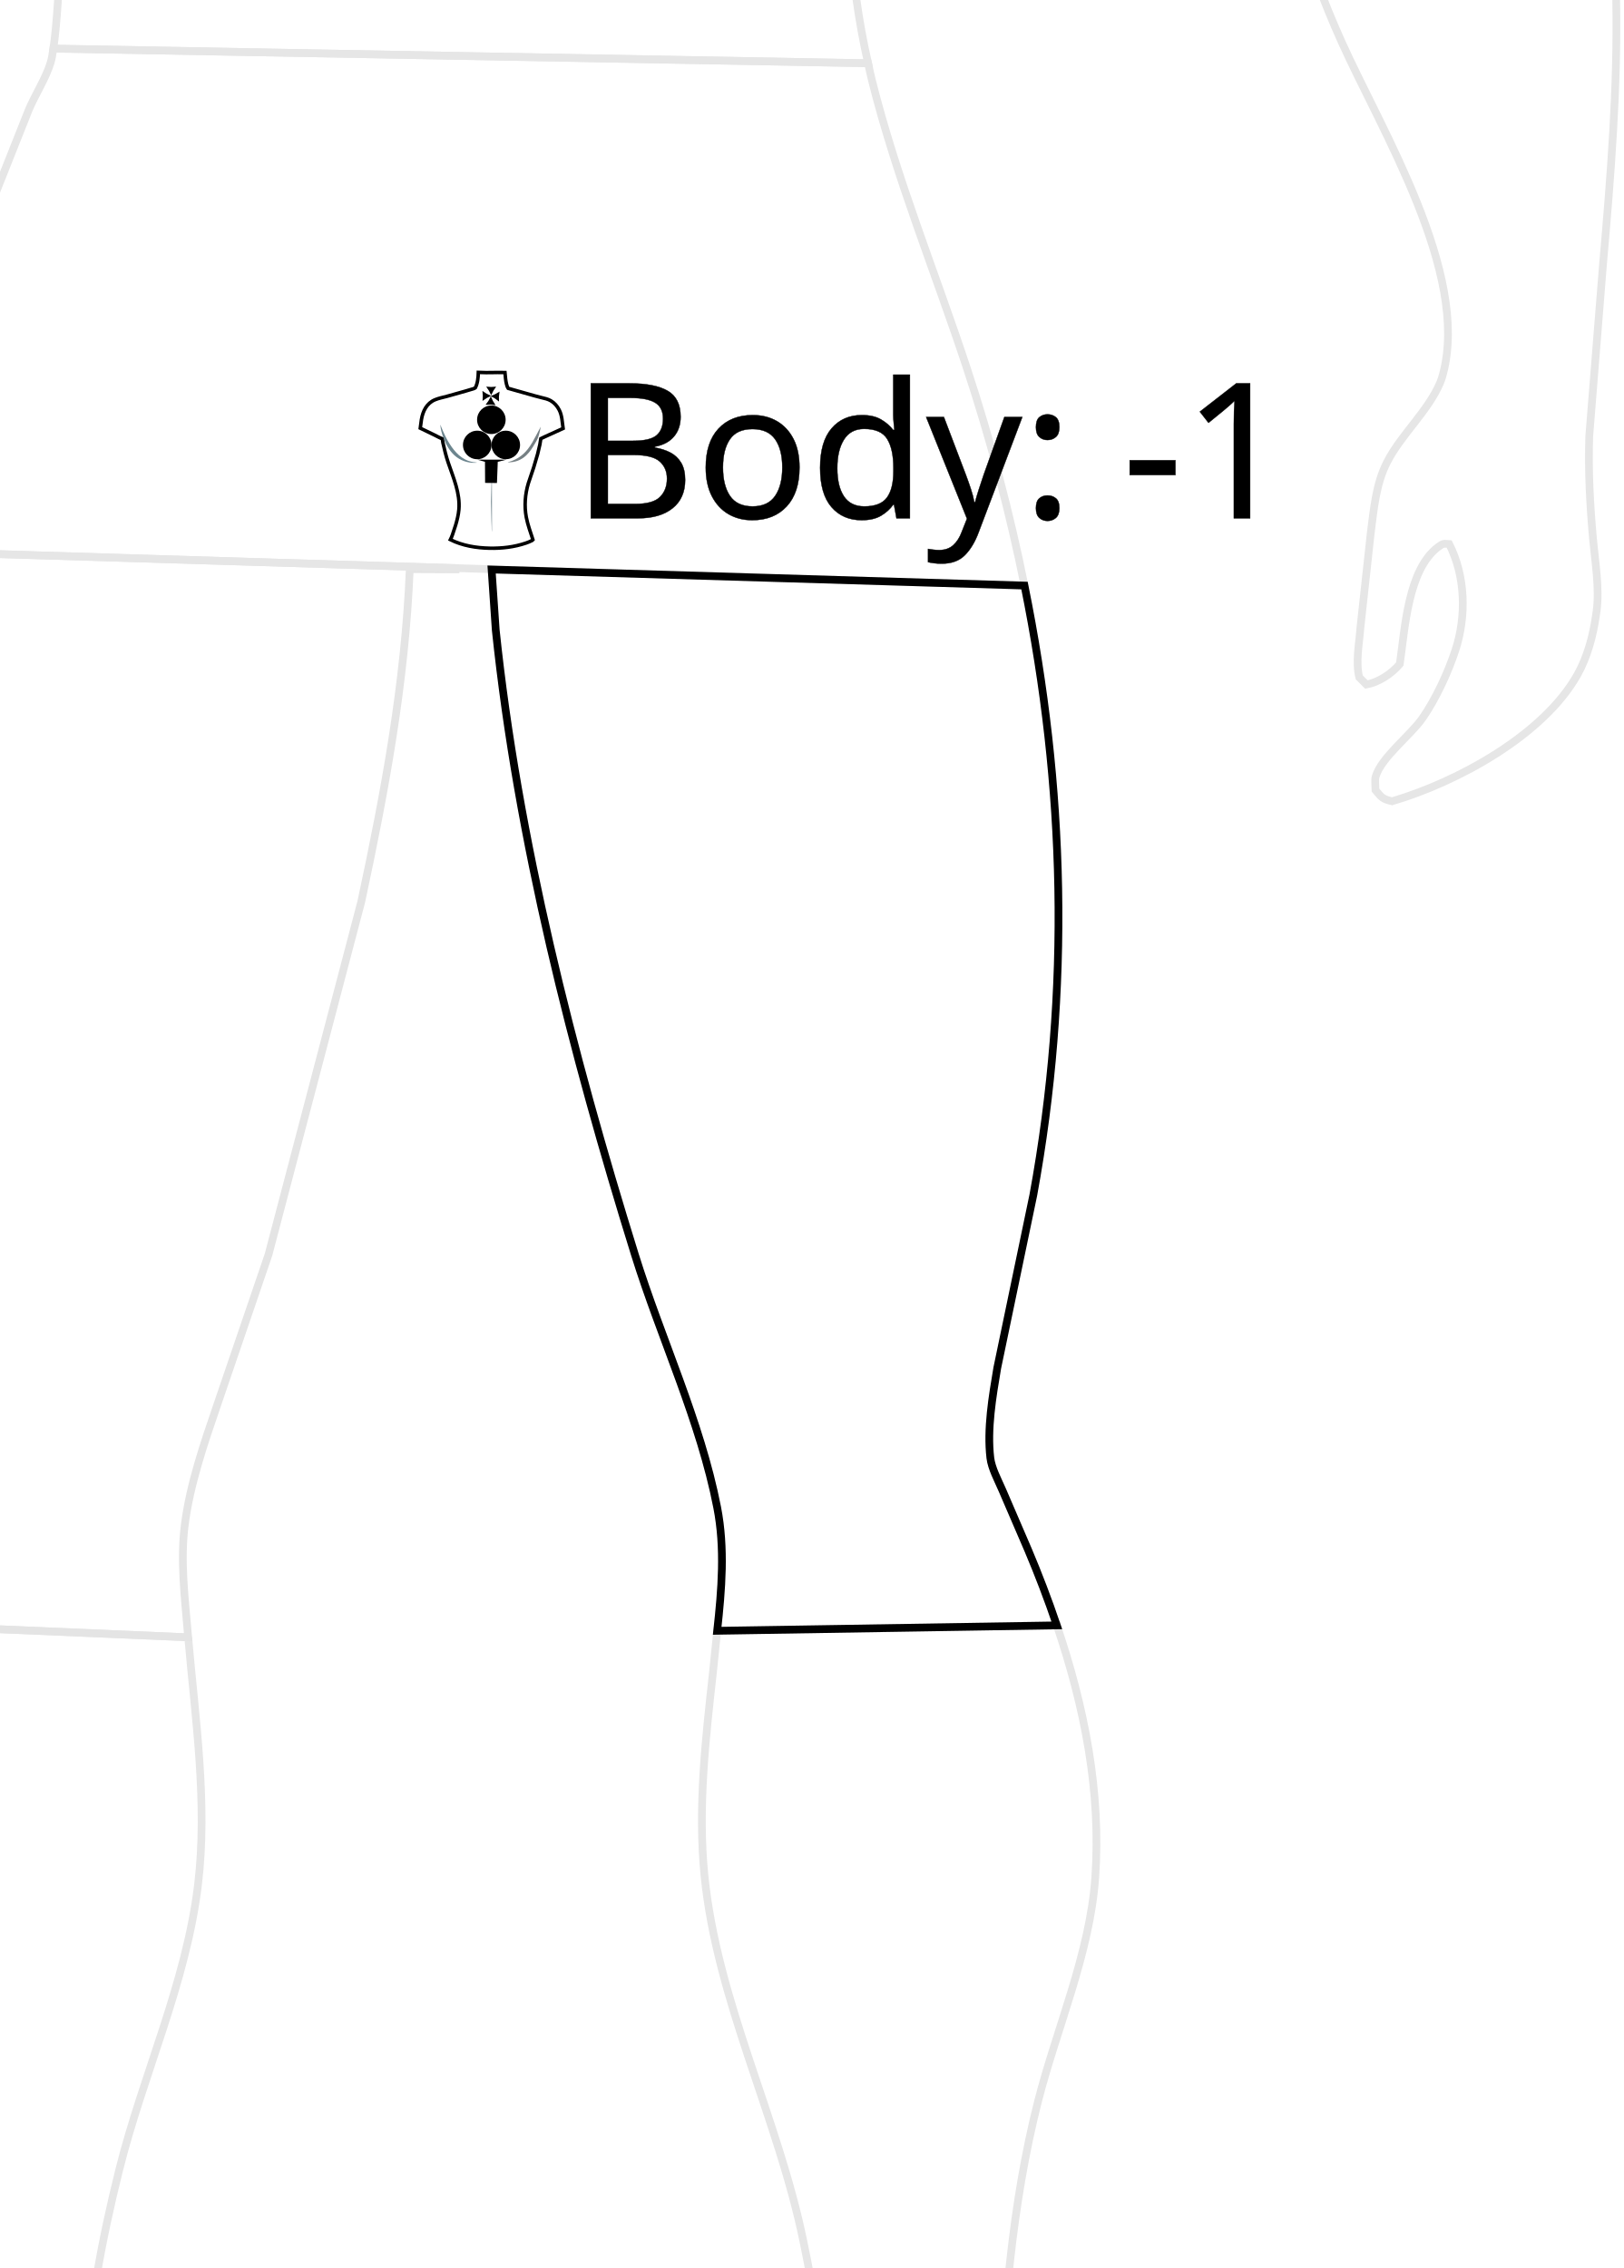
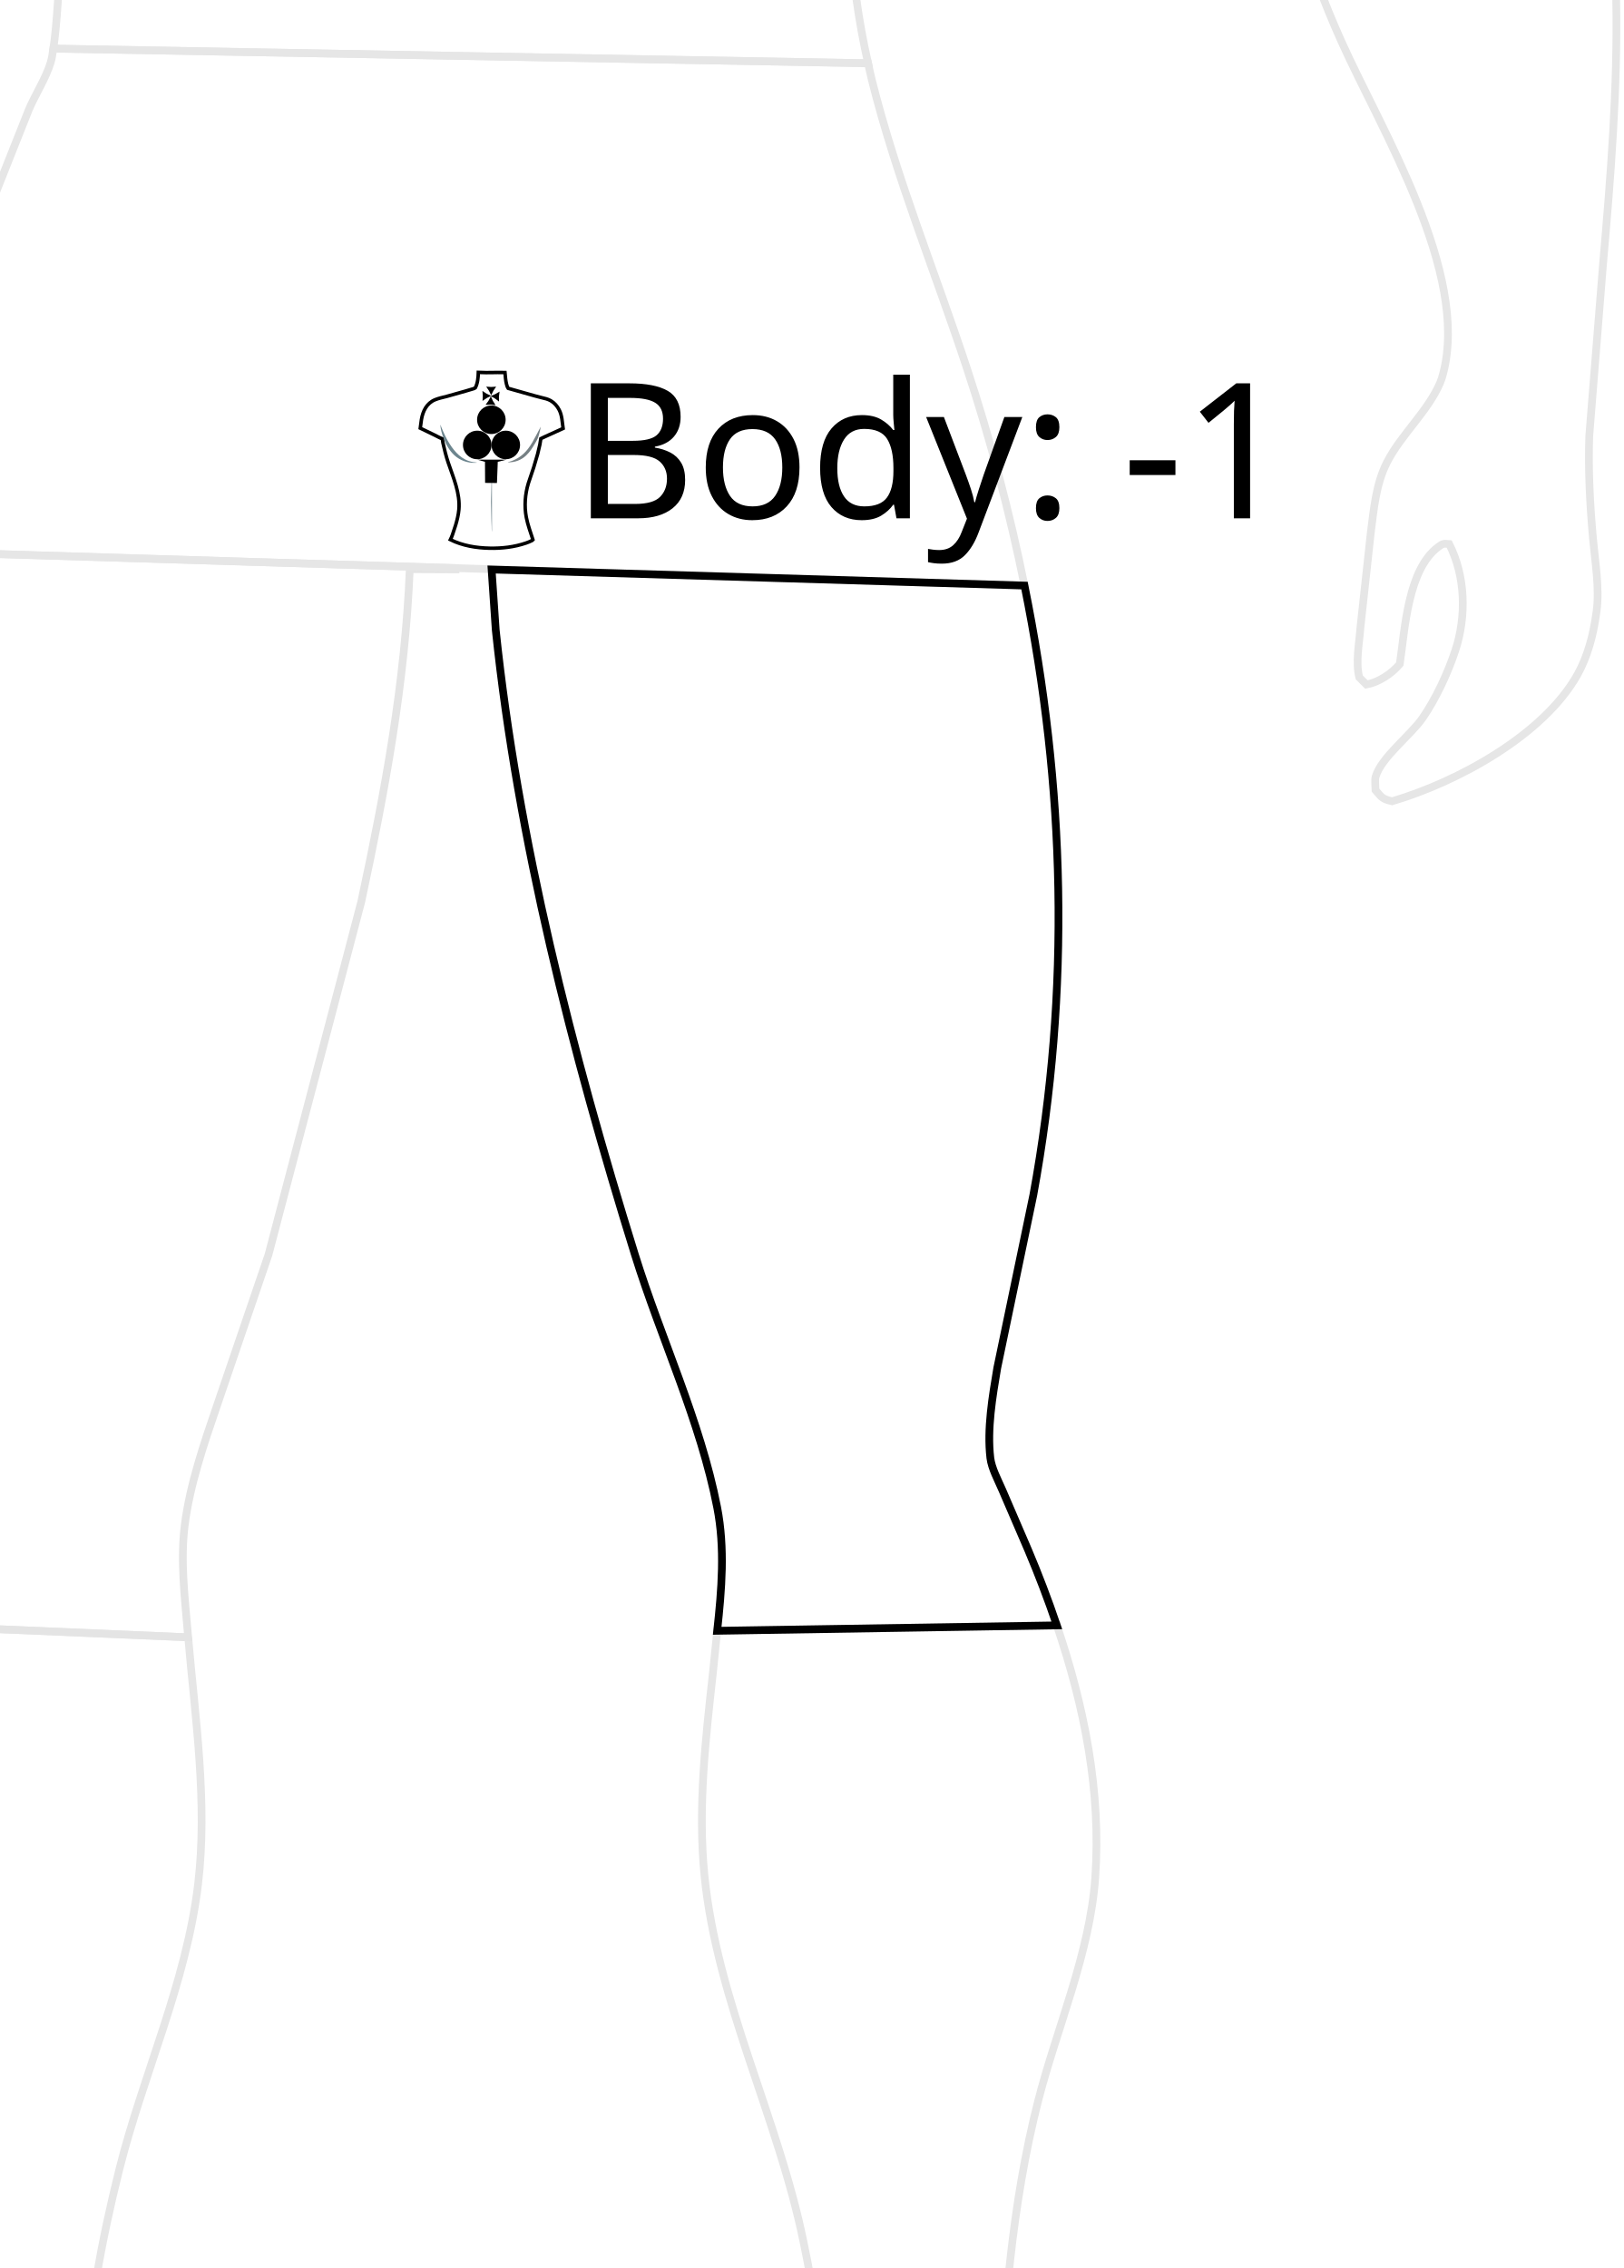
<svg xmlns="http://www.w3.org/2000/svg" width="63mm" height="88mm" viewBox="0 0 63 88" version="1.1" id="svg1" xml:space="preserve">
  <defs id="defs1" />
  <g id="layer1">
    <g id="g1" transform="matrix(0.06087197,0,0,0.06087197,0.03359486,0.544023)">
      <path id="path2" style="fill:none;stroke:#e6e6e6;stroke-width:4.928;stroke-dasharray:none;stroke-opacity:1" d="m 969.466,-254.638 -162.119,68.706 4.06,46.925 c 3.147,25.245 8.437,50.925 14.427,75.647 6.66,27.491 17.078,55.258 28.7,81.081 25.598,56.885 81.506,147.116 64.734,211.423 -0.512,1.966 -1.061,3.845 -1.855,5.718 -7.805,18.431 -24.797,33.003 -33.917,50.831 -7.126,13.923 -8.409,29.971 -10.389,45.244 l -6.613,60.587 c -0.728,10.163 -3.125,21.362 -0.698,31.32 l 4.583,4.561 c 7.912,-1.517 16.079,-6.898 21.258,-13.073 3.314,-22.49 5.062,-60.166 24.575,-74.708 3.004,-2.237 3.249,-2.063 6.919,-1.79 10.5,20.68 11.008,46.233 3.907,67.811 -4.65,14.129 -12.468,31.049 -21.018,43.302 -7.635,10.941 -26.187,24.875 -29.792,37.191 -0.607,2.07 -0.038,6.321 -0.043,8.621 4.072,4.842 4.426,5.554 10.498,7.05 41.792,-12.267 96.743,-42.27 118.272,-80.841 6.277,-11.25 9.891,-24.723 11.677,-37.431 l 0.415,-2.75 c 2.032,-14.8 -0.972,-31.792 -2.292,-46.641 -1.939,-21.783 -3.094,-43.226 -2.357,-65.105 l 8.796,-109.869 c 9.783,-111.749 18.137,-226.083 -16.806,-334.54 -8.745,-27.138 -20.511,-54.302 -34.921,-79.27 z" />
      <path id="path5" style="fill:none;stroke:#e6e6e6;stroke-width:4.928;stroke-dasharray:none;stroke-opacity:1" d="m 638.963,-841.306 18.115,378.737 c 23.292,63.827 63.489,116.857 90.881,157.012 l 35.554,50.242 c 6.217,8.471 15.828,18.823 19.708,28.569 3.07,7.707 2.39,19.287 2.99,27.566 l 1.135,13.248 162.119,-68.706 c -2.469,-4.278 -4.853,-8.641 -7.486,-12.768 l -18.726,-27.566 c -2.251,-3.188 -6.892,-8.071 -8.163,-11.415 -1.09,-2.87 -0.537,-9.795 -0.72,-13.052 l -2.466,-35.881 c -3.886,-36.518 -10.948,-73.362 -23.724,-107.883 -10.87,-29.361 -24.437,-58.65 -40.072,-85.796 -6.641,-11.527 -16.567,-23.032 -21.956,-34.899 -1.701,-3.741 -1.528,-7.845 -1.528,-11.851 0,-68.963 -19.783,-142.719 -70.081,-192.478 -28.414,-28.104 -68.686,-48.377 -108.8,-51.595 -6.555,-0.528 -19.012,-0.067 -26.78,-1.484 z" />
      <path id="path3" style="fill:none;stroke:#e6e6e6;stroke-width:4.928;stroke-dasharray:none;stroke-opacity:1" d="m -236.782,-166.485 -173.818,-69.121 c -6.046,13.048 -11.299,26.43 -15.627,40.333 -14.06,45.166 -19.968,92.987 -23.506,140.01 -5.968,79.342 -3.125,157.947 2.794,237.177 l 7.639,79.139 c 1.92,31.76 -5.281,61.932 -5.565,93.26 -0.279,30.651 9.527,61.99 28.613,86.014 20.45,25.741 59.95,53.783 93.064,58.208 3.002,0.402 4.835,0.077 7.639,-0.895 2.394,-4.201 2.409,-4.429 1.004,-9.079 -2.769,-9.18 -12.6,-20.039 -17.853,-28.308 -20.934,-32.96 -37.785,-75.733 -24.226,-114.518 l 4.147,-3.121 c 7.411,2.312 12.615,8.568 16.085,15.322 10.223,19.891 3.137,52.611 23.244,65.978 5.365,0.518 5.634,0.682 10.542,-2.27 9.569,-23.457 4.799,-104.216 -5.194,-127.919 -6.649,-15.769 -18.468,-27.133 -26.78,-41.687 -23.794,-41.661 -12.061,-92.723 4.343,-134.51 25.012,-63.718 64.96,-120.153 83.526,-186.804 8.836,-31.72 8.155,-64.768 9.931,-97.21 z" />
      <path id="path6" style="fill:none;stroke:#e6e6e6;stroke-width:4.928;stroke-dasharray:none;stroke-opacity:1" d="m -52.576,-846.456 c -0.103,0.044 -0.225,0.155 -0.327,0.196 -6.592,2.684 -21.038,0.688 -28.722,1.397 -10.492,0.967 -21.015,3.202 -31.123,6.133 -61.675,17.872 -112.992,63.665 -136.824,123.466 -9.333,23.421 -13.948,49.432 -17.024,74.381 l -3.732,44.175 c -0.309,4.053 0.188,12.697 -1.222,16.238 -4.04,10.133 -17.101,23.002 -23.375,32.804 -18.612,29.071 -34.117,60.378 -45.31,93.042 -9.78,28.542 -15.931,58.032 -20.712,87.782 -3.538,22.027 -5.89,45.489 -12.244,66.895 -3.697,12.455 -15.923,24.688 -22.633,36.012 -5.477,9.241 -10.317,18.706 -14.776,28.329 l 173.818,69.121 c 1.415,-25.848 4.354,-51.32 15.169,-75.363 11.587,-25.763 37.749,-46.559 54.935,-69.274 26.315,-34.781 79.964,-105.479 101.008,-145.816 z" />
      <path id="path4" style="fill:none;stroke:#e6e6e6;stroke-width:4.928;stroke-dasharray:none;stroke-opacity:1" d="m 673.054,1027.104 -216.486,3.449 c -0.971,8.864 -1.729,17.78 -2.706,26.562 -4.73,42.504 -9.688,86.434 -5.435,129.185 8.033,80.653 46.887,154.421 63.163,233.816 6.482,31.604 12.226,63.47 13.292,95.814 0.874,26.483 -1.371,53.759 1.048,80.078 1.72,18.733 7.213,36.863 10.149,55.349 2.572,16.186 -3.116,35.275 -6.526,51.268 -6.997,32.782 -15.129,67.208 -16.129,100.812 -0.329,11.064 -0.925,22.663 1.855,33.48 2.15,8.353 6.002,16.341 12.528,22.175 5.524,4.957 12.599,7.616 19.752,9.232 18.064,4.08 39.103,3.147 57.663,3.448 27.039,0.411 55.53,1.784 82.413,-0.982 8.378,-0.849 19.496,-4.553 25.208,-11.044 6.291,-7.148 5.93,-19.456 4.867,-28.439 -4.146,-34.917 -23.903,-61.667 -40.05,-91.601 -19.51,-36.206 -39.258,-82.124 -42.298,-123.205 -2.016,-27.25 -0.185,-55.758 0.873,-83.089 2.591,-67.043 8.17,-137.6 24.794,-202.78 11.916,-46.695 33.069,-94.395 36.492,-142.651 3.881,-54.679 -6.889,-109.059 -24.466,-160.875 z" />
      <path id="path7" style="fill:none;stroke:#e6e6e6;stroke-width:4.928;stroke-dasharray:none;stroke-opacity:1" d="m 119.387,1034.721 -216.159,-9.254 c -15.025,49.532 -25.874,102.469 -22.284,152.451 3.738,52.117 21.172,102.958 32.869,153.651 16.468,71.369 24.235,141.612 27.74,214.653 1.134,23.662 3.329,48.416 1.833,72.024 -1.013,16.022 -5.152,32.164 -11.131,47.034 -11.982,29.825 -27.997,59.463 -42.036,88.437 -13.326,27.524 -29.287,49.475 -31.407,81.518 -0.422,6.408 -0.932,14.469 1.637,20.494 2.933,6.901 9.157,9.082 15.911,11.218 25.872,8.134 142.373,9.246 164.302,-2.968 11.053,-6.162 17.091,-17.344 20.189,-29.203 10.169,-38.861 -3.954,-91.896 -12.135,-130.429 -3.284,-15.446 -8.065,-31.924 -7.29,-47.863 1.085,-22.238 9.471,-44.454 11.24,-67.157 1.983,-25.47 -0.293,-51.53 0.786,-77.109 1.958,-46.392 10.731,-93.018 21.956,-137.958 15.235,-60.991 42.752,-119.221 50.264,-181.937 6.216,-51.93 -1.739,-105.677 -6.286,-157.601 z" />
      <path id="path8" style="fill:none;stroke:#e4e4e4;stroke-width:4.928;stroke-dasharray:none;stroke-opacity:1" d="M 289.742,353.185 -75.776,341.979 c -2.648,12.014 -5.484,24.032 -7.598,36.037 -8.208,46.618 -10.622,93.571 -11.783,140.813 -1.041,42.367 -1.13,85.892 2.318,128.138 l 17.191,135.295 c 7.153,43.214 19.305,86.059 16.24,130.363 -1.591,22.997 -14.087,44.394 -21.758,65.852 -5.415,15.151 -10.722,30.897 -15.603,46.989 l 216.156,9.253 c -0.091,-1.036 -0.192,-2.107 -0.28,-3.141 -1.917,-22.54 -4.764,-45.859 -1.902,-68.467 3.254,-25.689 12.319,-52.102 20.689,-76.523 l 32.676,-95.726 59.171,-225.146 C 244.933,494.884 257.63,426.403 260.623,353.856 l 29.127,0.127 z" />
      <path id="path9" style="fill:none;stroke:#e6e6e6;stroke-width:4.928;stroke-dasharray:none;stroke-opacity:1" d="M 552.731,31.384 33.46,22.043 c -0.535,3.57 -1.083,6.792 -1.702,8.817 -3.117,10.201 -9.838,20.382 -14.056,30.403 L -18.812,153.192 c -22.179,60.948 -42.861,124.803 -56.964,188.79 l 728.206,22.327 c -9.391,-46.343 -21.516,-92.394 -36.558,-138.046 -20.214,-61.346 -45.048,-121.51 -60.74,-184.272 -0.888,-3.552 -1.601,-7.07 -2.401,-10.607 z" />
      <path id="path10" style="fill:none;stroke:#e6e6e6;stroke-width:4.928;stroke-dasharray:none;stroke-opacity:1" d="M 561.461,-276.071 10.587,-286.35 c 1.487,2.903 2.972,5.804 4.605,8.512 23.578,80.315 27.926,92.943 24.946,177.965 -0.615,17.511 -2.279,92.54 -6.679,121.917 l 519.271,9.341 c -12.425,-54.966 -14.454,-108.261 -11.829,-165 2.717,-58.717 7.475,-53.626 17.504,-125.584 1.039,-6.201 2.039,-11.703 3.056,-16.871 z" />
      <path id="path11" style="fill:none;stroke:#e6e6e6;stroke-width:4.928;stroke-dasharray:none;stroke-opacity:1" d="m 649.701,-616.635 -709.676,-9.778 -5.696,169.475 c 0.476,-0.912 1.392,-2.219 1.833,-3.099 9.44,18.757 20.947,69.633 33.677,86.429 18.105,23.885 26.521,59.485 40.748,87.258 l 550.874,10.28 c 7.755,-39.435 16.312,-52.821 47.885,-99.917 33.944,-50.632 43.051,-84.052 47.296,-87.694 0.137,0.378 0.299,0.736 0.436,1.113 z" />
      <path id="path12" style="fill:none;stroke:#e6e6e6;stroke-width:4.928;stroke-dasharray:none;stroke-opacity:1" d="m 173.099,-977.911 c -0.013,0.032 -0.008,0.32 -0.022,0.349 -53.226,41.743 -114.881,63.257 -173.163,96.25 -12.028,6.808 -23.422,14.535 -34.702,22.502 -5.166,3.648 -12.016,9.882 -17.788,12.353 l -7.399,220.044 709.676,9.778 -10.738,-224.671 c -1.297,-0.236 -3.398,-0.12 -4.321,-0.502 -4.765,-1.972 -10.47,-6.946 -14.885,-9.843 -11.631,-7.633 -23.148,-15.541 -35.292,-22.349 l -81.802,-42.996 c -35.348,-17.593 -70.123,-34.285 -100.506,-59.976 l 0.022,-0.938 z" />
      <path id="path13" style="fill:none;stroke:#000000;stroke-width:4.928;stroke-dasharray:none;stroke-opacity:1" d="m 312.782,354.077 2.64,38.584 c 14.071,134.145 48.677,269.32 88.637,397.939 16.681,53.689 41.741,106.096 52.507,161.357 5.058,25.959 2.875,52.354 0,78.595 l 216.487,-3.447 c -5.541,-16.335 -11.684,-32.447 -18.354,-48.194 L 638.264,940.76 c -2.667,-6.201 -6.82,-13.797 -7.598,-20.4 -2.174,-18.484 1.342,-39.156 4.414,-57.363 l 22.981,-110.217 c 23.97,-130.648 20.262,-260.712 -5.628,-388.473 z" />
      <path id="path1" style="fill:none;stroke:#e6e6e6;stroke-width:4.928;stroke-dasharray:none;stroke-opacity:1" d="m 290.771,-1449.1 c -5.817,-0.263 -11.856,-0.542 -17.657,0.044 -39.771,4.812 -76.227,19.969 -101.445,52.381 -30.958,39.788 -34.279,115.675 -28.111,164.629 -3.694,3.684 -4.864,1.774 -8.468,3.841 -5.521,3.166 -7.674,11.84 -7.704,17.679 -0.063,12.294 3.148,23.918 5.478,35.881 4.064,20.872 6.793,49.128 23.266,64.363 2.599,2.402 5.793,4.264 8.992,5.74 2.018,12.382 5.937,118.896 2.575,126.631 h 229.08 l 2.641,-81.736 c 0.225,-12.278 -2.234,-33.669 2.008,-44.851 l 1.615,-1.419 c 19.486,-17.407 23.366,-39.468 28.526,-63.774 2.525,-11.889 5.495,-24.09 5.98,-36.252 0.282,-7.011 0.746,-13.658 -3.208,-19.796 -3.07,-2.292 -6.298,-4.463 -8.927,-7.268 3.114,-55.571 4.221,-125.322 -34.899,-169.453 -24.826,-28.006 -62.559,-44.97 -99.742,-46.641 z" />
      <g id="body" transform="matrix(1.060965,0,0,1.060965,3.885182,-404.4306)">
        <path fill="#37b2df" d="m 283.174,596.495 c 7.299,0.332 8.882,-0.08 16.009,0.085 0.242,2.356 0.333,4.672 0.925,6.982 0.218,0.851 0.492,1.774 0.996,2.503 l 16.013,4.536 4.008,1.047 c 1.933,0.467 3.819,0.857 5.563,1.867 2.189,1.268 3.915,3.279 5.064,5.512 1.77,3.44 1.787,7.377 2.351,11.127 l -11.049,5.032 -1.422,0.679 c -0.295,0.127 -0.639,0.22 -0.907,0.392 l -0.593,3.615 -1.32,5.62 -2.388,8.105 -3.209,9.554 c -1.979,6.597 -2.507,13.633 -1.224,20.415 0.878,4.641 2.589,9.067 4.013,13.555 -0.134,0.196 -0.562,0.361 -0.781,0.473 -1.107,0.565 -2.261,1.032 -3.437,1.433 -7.073,2.41 -14.304,3.246 -21.752,3.104 -8.138,-0.155 -16.279,-1.507 -23.636,-5.122 0.496,-0.959 0.879,-2.021 1.256,-3.034 l 1.883,-5.714 c 0.898,-3.037 1.664,-6.128 1.944,-9.29 0.874,-9.877 -3.305,-19.133 -6.39,-28.246 -1.314,-3.882 -2.309,-7.964 -3.197,-11.964 l -0.362,-2.379 c -1.66,-0.599 -3.278,-1.564 -4.87,-2.334 l -8.368,-4.052 0.699,-5.174 c 0.852,-5.063 3.155,-9.801 8.128,-11.877 2.24,-0.936 4.813,-1.442 7.161,-2.062 l 11.297,-3.187 3.341,-0.997 c 0.803,-0.242 1.756,-0.45 2.439,-0.936 1.454,-2.804 1.726,-6.158 1.815,-9.268 z" id="path5-3" style="fill:none;stroke:#000000;stroke-width:2.105;stroke-dasharray:none;stroke-opacity:1" />
        <path fill="#26A4D4" d="m 291.268,657.488 0.063,0.053 0.044,34.39 -0.081,0.163 c -0.122,-0.926 -0.089,-1.924 -0.114,-2.859 l -0.144,-3.726 -0.24,-11.245 0.221,-8.868 0.148,-5.963 c 0.03,-0.65 -0.015,-1.302 0.103,-1.945 z" id="path6-7" style="fill:#6f838b;fill-opacity:1;stroke-width:0.099;stroke-dasharray:none" />
        <path fill="#26A4D4" d="m 320.66,629.121 c -0.145,1.182 -0.446,2.365 -0.731,3.52 -0.297,1.198 -0.608,2.456 -1.094,3.594 -0.395,0.925 -0.965,1.82 -1.468,2.692 -1.548,2.682 -3.11,5.227 -5.372,7.381 -3.033,2.888 -6.793,4.309 -10.975,4.213 l -0.067,-0.039 -0.015,-0.076 0.802,-0.219 c 4.454,-1.194 8.319,-3.983 11.147,-7.597 2.007,-2.564 3.572,-5.484 5.088,-8.355 z" id="path7-7" style="fill:#768084;fill-opacity:1;stroke-width:0.124;stroke-dasharray:none" />
        <path fill="#26A4D4" d="m 260.347,627.909 c 0.258,0.305 0.404,0.991 0.554,1.374 l 1.143,2.734 c 0.814,1.82 1.665,3.626 2.656,5.358 2.929,5.117 6.904,10.401 12.731,12.346 0.867,0.289 1.827,0.546 2.733,0.673 0.78,0.109 1.577,0.128 2.34,0.335 l -1.213,0.088 c -4.541,0.213 -9.084,-1.424 -12.444,-4.475 -3.17,-2.878 -5.158,-6.666 -6.662,-10.62 -0.933,-2.454 -1.715,-5.179 -1.837,-7.813 z" id="path8-0" style="fill:#6c858e;fill-opacity:1;stroke-width:0.121" />
-         <text xml:space="preserve" style="font-style:normal;font-variant:normal;font-weight:normal;font-stretch:normal;font-size:113.547px;font-family:Amiri;-inkscape-font-specification:'Amiri, Normal';font-variant-ligatures:normal;font-variant-caps:normal;font-variant-numeric:normal;font-variant-east-asian:normal;fill:#000000;fill-opacity:1;stroke:#000000;stroke-width:0.215;stroke-dasharray:none;stroke-opacity:1;paint-order:markers fill stroke" x="339.742" y="684.152" id="text1">
-           <tspan id="tspan1" x="339.742" y="684.152" style="stroke-width:0.215">Body: -1</tspan>
+         <text xml:space="preserve" style="font-style:normal;font-variant:normal;font-weight:normal;font-stretch:normal;font-size:113.547px;font-family:Amiri;-inkscape-font-specification:'Amiri, Normal';font-variant-ligatures:normal;font-variant-caps:normal;font-variant-numeric:normal;font-variant-east-asian:normal;fill:#000000;fill-opacity:1;stroke:none;stroke-width:0.215;stroke-dasharray:none;stroke-opacity:1;paint-order:markers fill stroke" x="339.742" y="684.152" id="text1">
+           <tspan id="tspan1" x="339.742" y="684.152" style="stroke-width:0.215;stroke:none">Body: -1</tspan>
        </text>
        <path id="rect1" d="m 282.505,648.92 h 17.614 l -5.266,1.301 -0.493,12.724 -7.113,-0.065 -0.083,-12.659 z" style="stroke-width:2.537" />
        <path style="fill:#000000;fill-opacity:1;stroke-width:2.11" id="path2-6-0" d="m 299.569,625.187 a 8.572,8.572 0 0 1 -8.745,8.337 8.572,8.572 0 0 1 -8.396,-8.688 8.572,8.572 0 0 1 8.63,-8.455 8.572,8.572 0 0 1 8.514,8.572" />
        <path style="fill:#000000;fill-opacity:1;stroke-width:2.11" id="path2-6-0-7" d="m 291.087,640.324 a 8.572,8.572 0 0 1 -8.745,8.337 8.572,8.572 0 0 1 -8.396,-8.688 8.572,8.572 0 0 1 8.63,-8.455 8.572,8.572 0 0 1 8.514,8.572" />
        <path style="fill:#000000;fill-opacity:1;stroke-width:2.11" id="path2-6-0-9" d="m 308.235,640.324 a 8.572,8.572 0 0 1 -8.745,8.337 8.572,8.572 0 0 1 -8.396,-8.688 8.572,8.572 0 0 1 8.63,-8.455 8.572,8.572 0 0 1 8.514,8.572" />
        <path style="fill:#000000" id="path1-99" d="m -4.268,6.022 -0.291,-0.592 -0.367,-0.548 0.658,0.044 0.658,-0.044 -0.367,0.548 z" transform="matrix(4.546602,0,0,4.546602,310.2906,582.8579)" />
        <path style="fill:#000000" id="path1-7" d="m -4.268,6.022 -0.291,-0.592 -0.367,-0.548 0.658,0.044 0.658,-0.044 -0.367,0.548 z" transform="matrix(2.141025,4.010935,-4.010935,2.141025,320.8208,620.1935)" />
        <path style="fill:#000000" id="path1-9" d="m -4.268,6.022 -0.291,-0.592 -0.367,-0.548 0.658,0.044 0.658,-0.044 -0.367,0.548 z" transform="matrix(-0.05177666,-4.546308,4.546308,-0.05177666,263.2451,591.4883)" />
        <path style="fill:#000000" id="path1-5" d="m -4.268,6.022 -0.291,-0.592 -0.367,-0.548 0.658,0.044 0.658,-0.044 -0.367,0.548 z" transform="matrix(-0.2665554,4.538782,-4.538782,-0.2665554,316.7785,631.6868)" />
      </g>
    </g>
  </g>
</svg>
